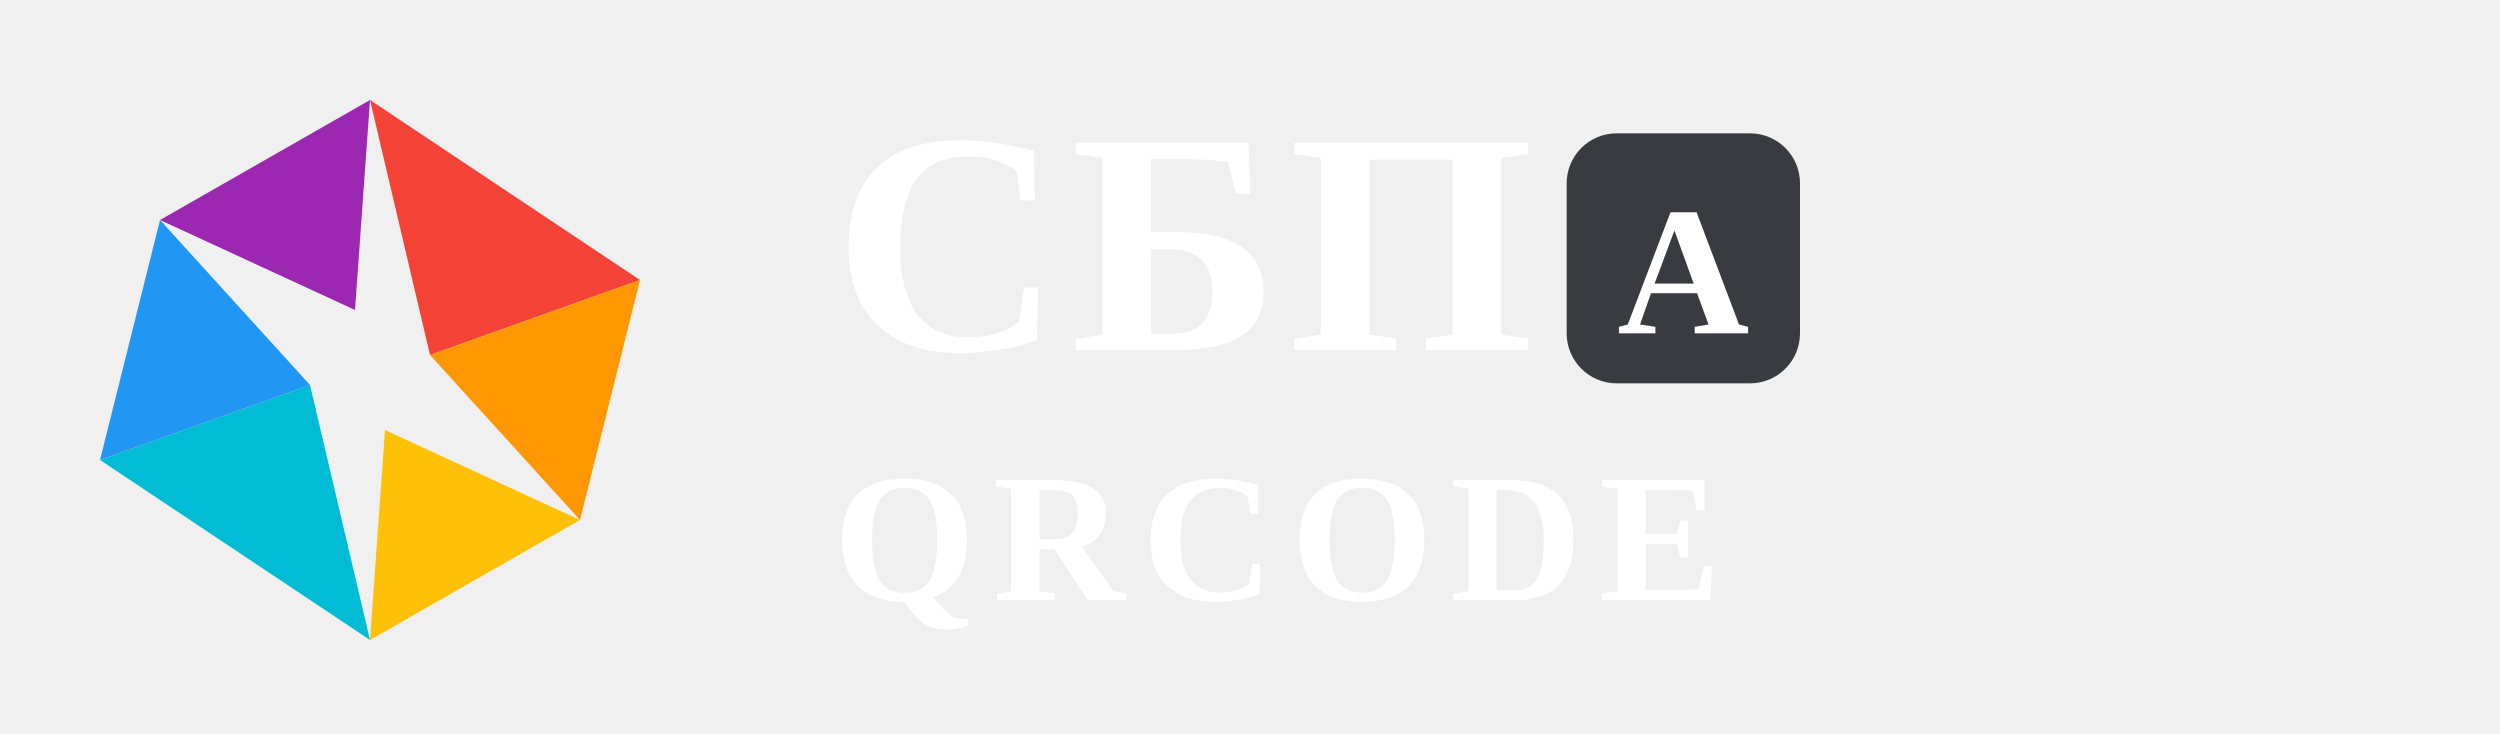
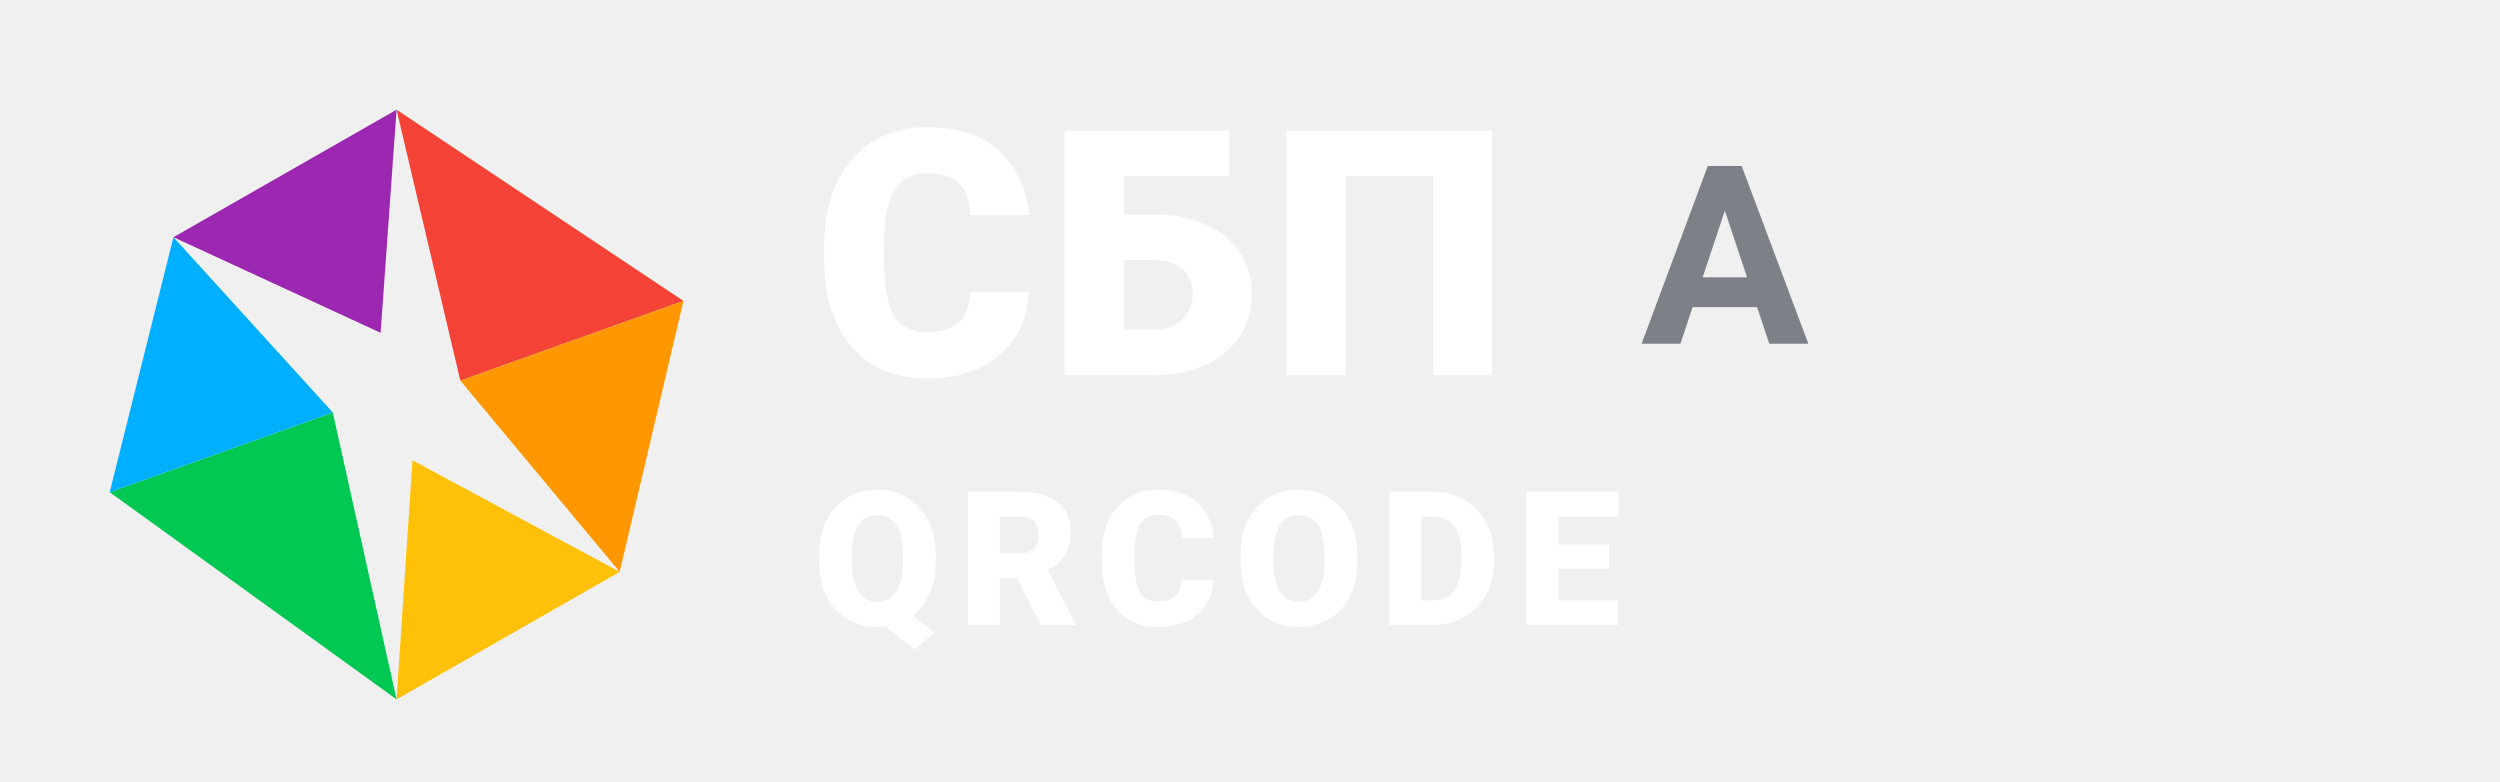
- <svg xmlns="http://www.w3.org/2000/svg" viewBox="0 0 150 44" fill="none">
-   <g transform="translate(6, 6) scale(0.9)">
-     <path d="M18 0L36 12L22 17L18 0Z" fill="#F44336" />
-     <path d="M36 12L32 28L22 17L36 12Z" fill="#FF9800" />
-     <path d="M32 28L18 36L19 22L32 28Z" fill="#FFC107" />
-     <path d="M18 36L0 24L14 19L18 36Z" fill="#00BCD4" />
-     <path d="M0 24L4 8L14 19L0 24Z" fill="#2196F3" />
-     <path d="M4 8L18 0L17 14L4 8Z" fill="#9C27B0" />
+ <svg xmlns="http://www.w3.org/2000/svg" viewBox="0 0 160 50" fill="none">
+   <g transform="translate(6, 6) scale(1.02)">
+     <path d="M19 1L37 13L23 18L19 1Z" fill="#F44336" />
+     <path d="M37 13L33 30L23 18L37 13Z" fill="#FF9800" />
+     <path d="M33 30L19 38L20 23L33 30Z" fill="#FFC107" />
+     <path d="M19 38L1 25L15 20L19 38Z" fill="#00C853" />
+     <path d="M1 25L5 9L15 20L1 25Z" fill="#00B0FF" />
+     <path d="M5 9L19 1L18 15L5 9Z" fill="#9C27B0" />
  </g>
-   <text x="50" y="21" fill="#FFFFFF" font-family="-apple-system, BlinkMacSystemFont, Exo 2, Inter, sans-serif" font-weight="900" font-size="19" letter-spacing="0.5">СБП</text>
-   <rect x="94" y="8" width="14" height="15" rx="3" fill="#3A3B40" />
-   <text x="101" y="20" fill="#FFFFFF" font-family="-apple-system, BlinkMacSystemFont, Exo 2, Inter, sans-serif" font-weight="800" font-size="11" text-anchor="middle">A</text>
-   <text x="50" y="36" fill="#FFFFFF" font-family="-apple-system, BlinkMacSystemFont, Exo 2, Inter, sans-serif" font-weight="800" font-size="11" letter-spacing="1">QRCODE</text>
+   <text x="52" y="24" fill="#FFFFFF" font-family="-apple-system, BlinkMacSystemFont, 'Segoe UI', Roboto, 'Exo 2', sans-serif" font-weight="900" font-size="22" letter-spacing="0.5">СБП</text>
+   <text x="105" y="22" fill="#7E8088" font-family="-apple-system, BlinkMacSystemFont, 'Segoe UI', Roboto, 'Exo 2', sans-serif" font-weight="700" font-size="16">A</text>
+   <text x="52" y="40" fill="#FFFFFF" font-family="-apple-system, BlinkMacSystemFont, 'Segoe UI', Roboto, 'Exo 2', sans-serif" font-weight="800" font-size="12" letter-spacing="1">QRCODE</text>
</svg>
